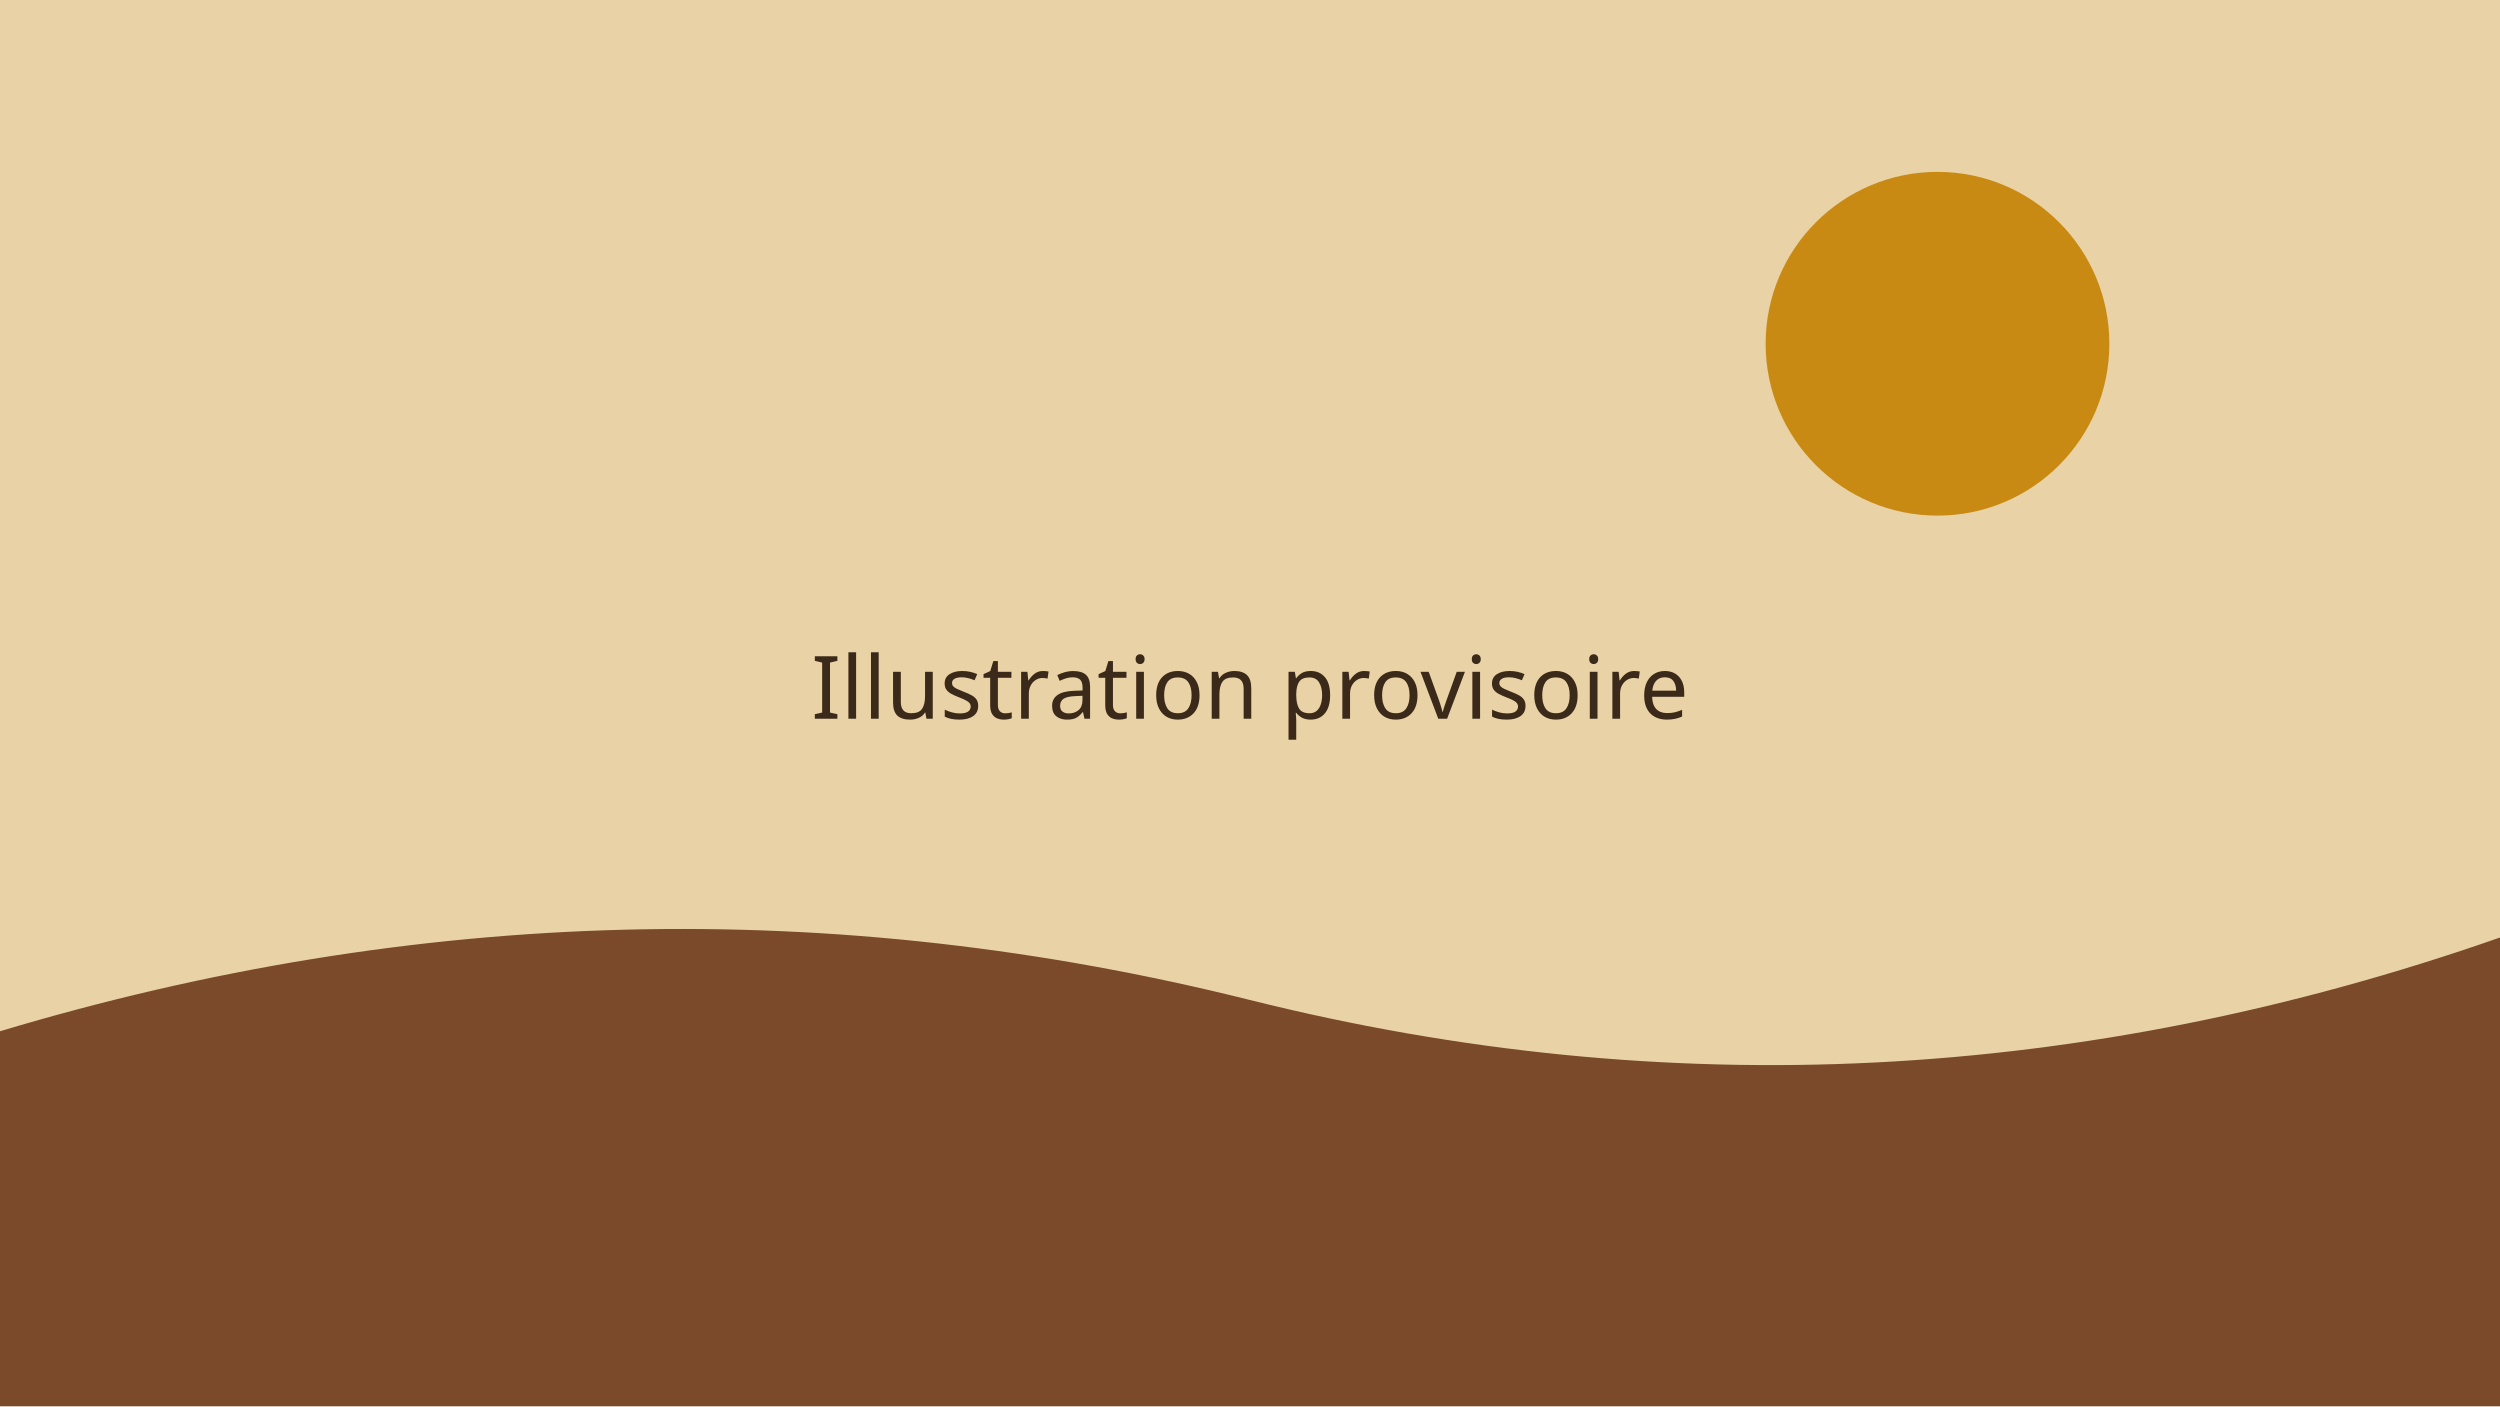
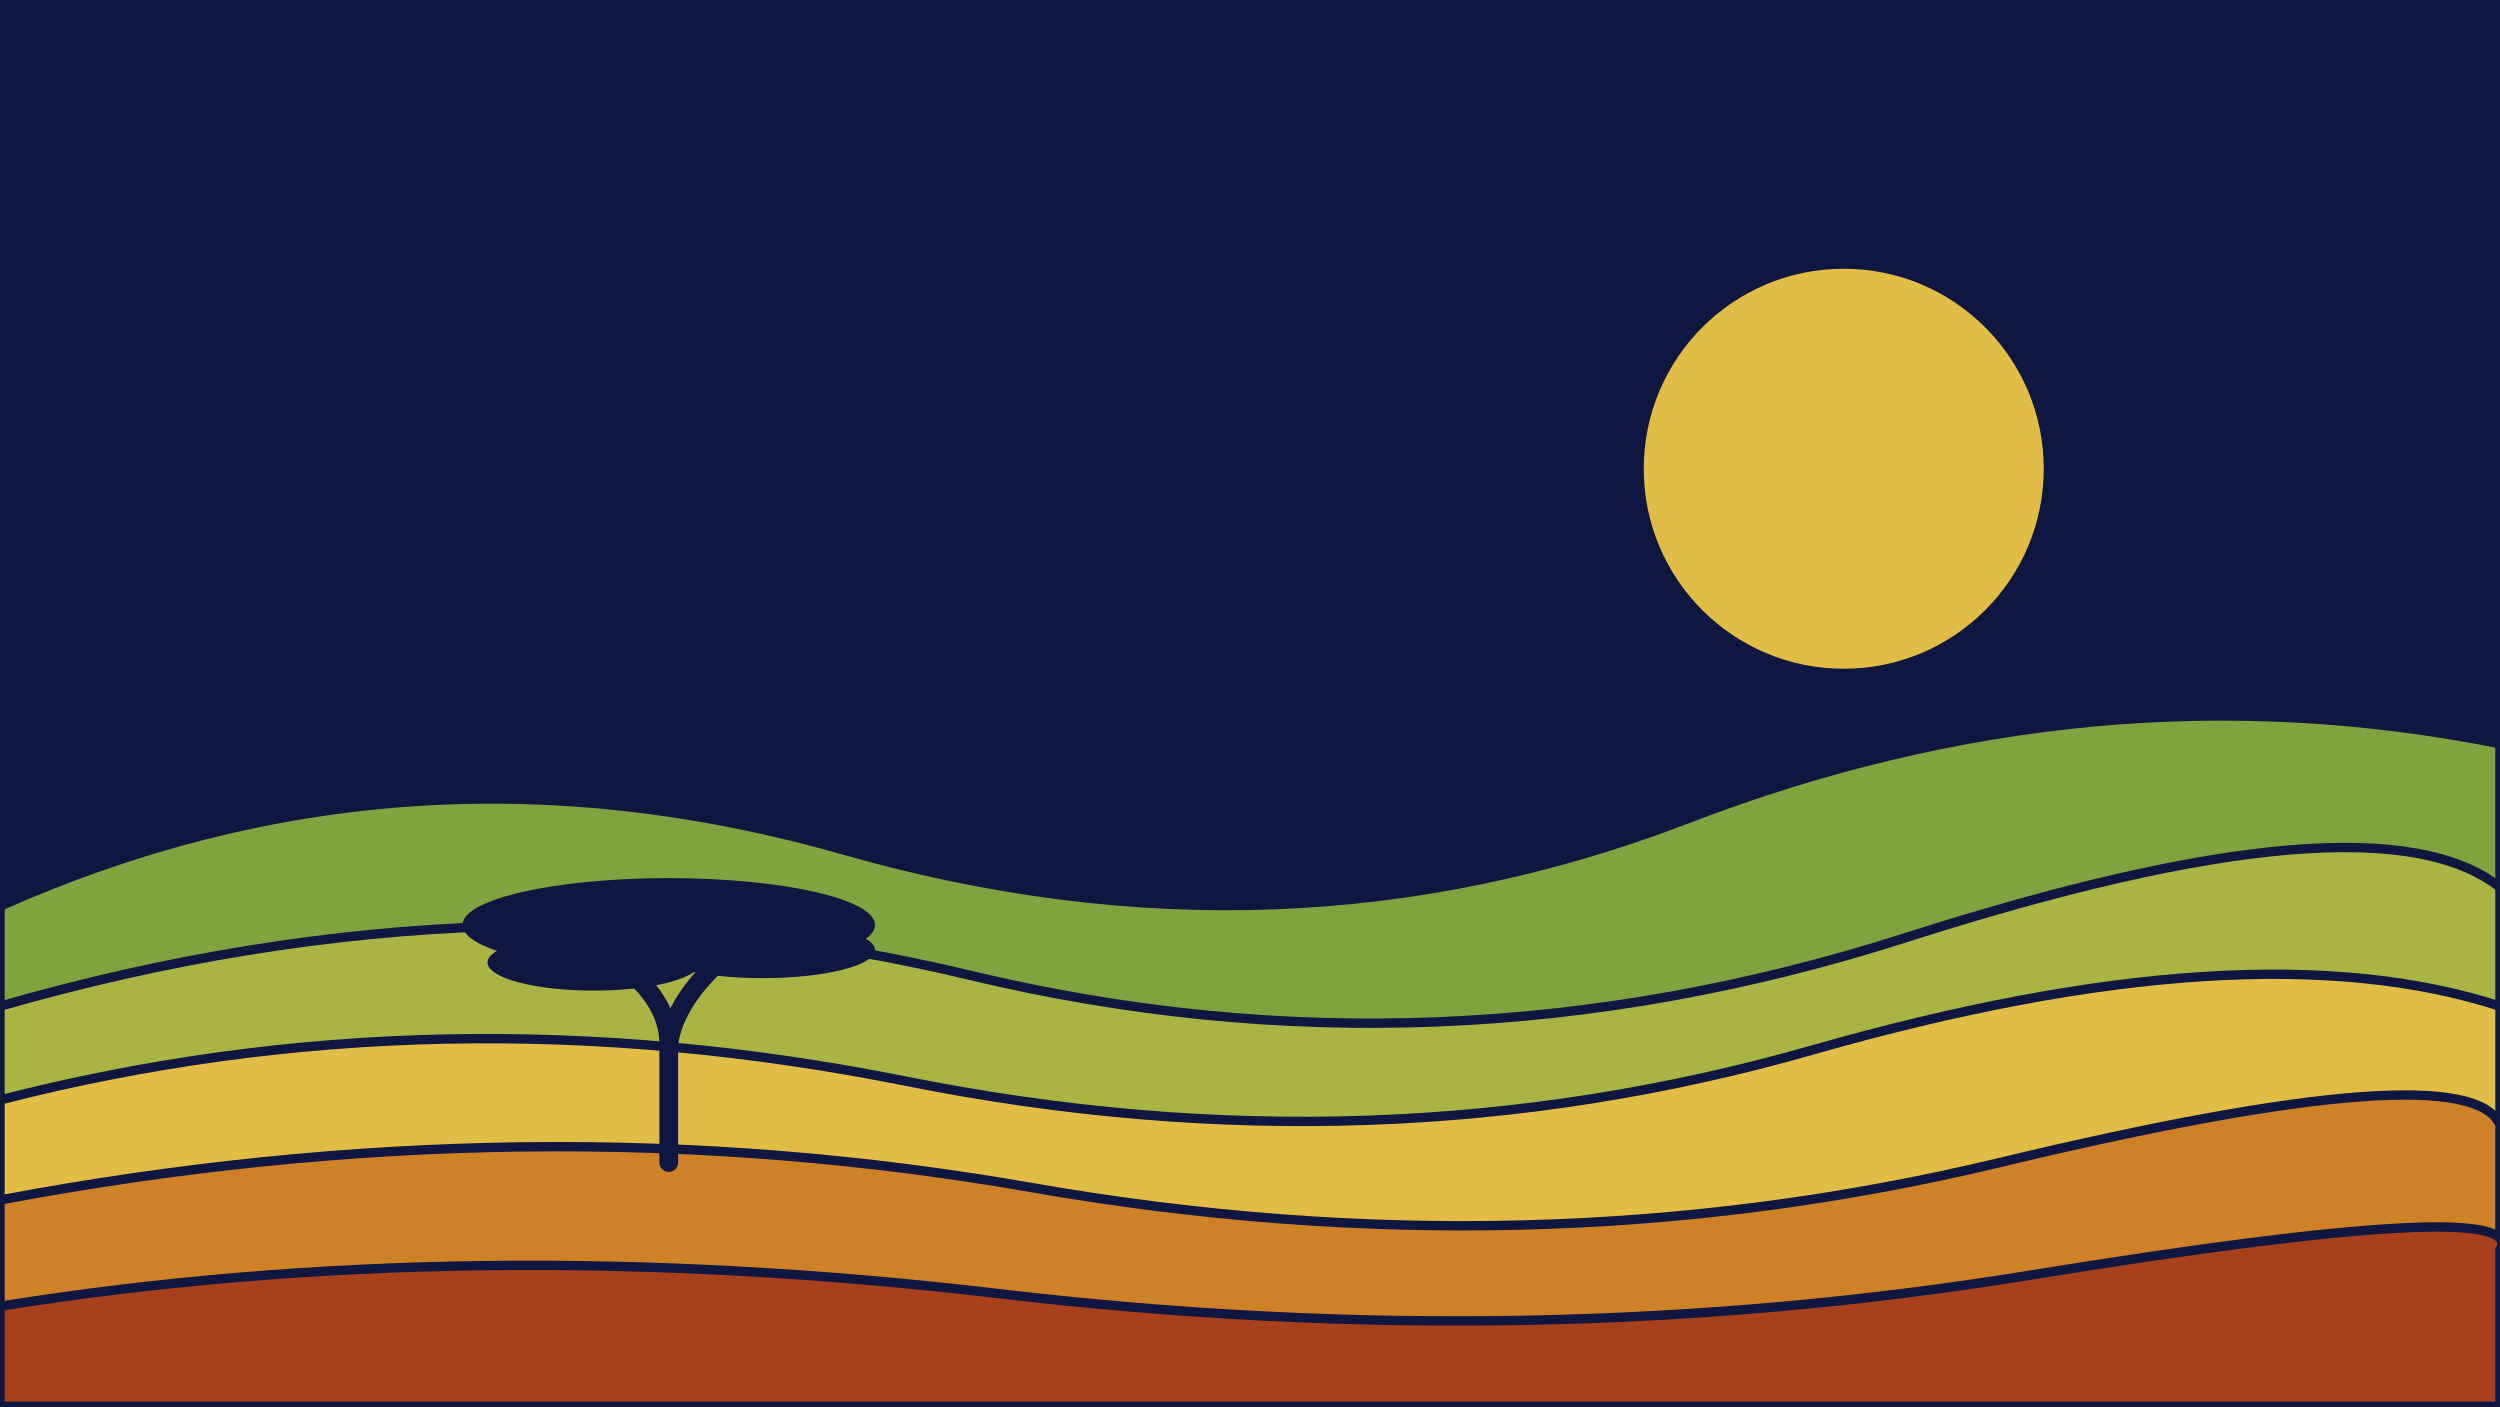
- <svg xmlns="http://www.w3.org/2000/svg" viewBox="0 0 800 450" role="img" aria-label="Illustration provisoire">
-   <rect width="800" height="450" fill="#e9d3a6" />
-   <circle cx="620" cy="110" r="55" fill="#c98a14" />
-   <path d="M0 330 Q200 270 400 320 T800 300 V450 H0Z" fill="#7a4a2b" />
-   <text x="400" y="230" text-anchor="middle" font-family="sans-serif" font-size="28" fill="#3b2a1a">Illustration provisoire</text>
+ <svg xmlns="http://www.w3.org/2000/svg" viewBox="0 0 800 450">
+   <rect width="800" height="450" fill="#0f1640" />
+   <circle cx="590" cy="150" r="64" fill="#e2bd45" />
+   <path d="M0 290 Q130 232 270 272 T540 262 T800 238 V450 H0Z" fill="#7fa33f" stroke="#0f1640" stroke-width="3" />
+   <path d="M0 322 Q160 276 310 312 T610 300 T800 284 V450 H0Z" fill="#a9b445" stroke="#0f1640" stroke-width="3" />
+   <path d="M0 352 Q140 316 290 346 T580 336 T800 322 V450 H0Z" fill="#e2bd45" stroke="#0f1640" stroke-width="3" />
+   <path d="M0 384 Q170 352 330 380 T640 372 T800 360 V450 H0Z" fill="#cf8128" stroke="#0f1640" stroke-width="3" />
+   <path d="M0 418 Q150 394 320 414 T650 408 T800 400 V450 H0Z" fill="#a8401c" stroke="#0f1640" stroke-width="3" />
+   <g fill="none" stroke="#0f1640" stroke-width="6" stroke-linecap="round">
+     <path d="M214 372 V334 Q214 320 198 308" />
+     <path d="M214 334 Q216 320 232 306" />
+   </g>
+   <ellipse cx="214" cy="296" rx="66" ry="15" fill="#0f1640" />
+   <ellipse cx="190" cy="308" rx="34" ry="9" fill="#0f1640" />
+   <ellipse cx="244" cy="304" rx="36" ry="9" fill="#0f1640" />
</svg>
